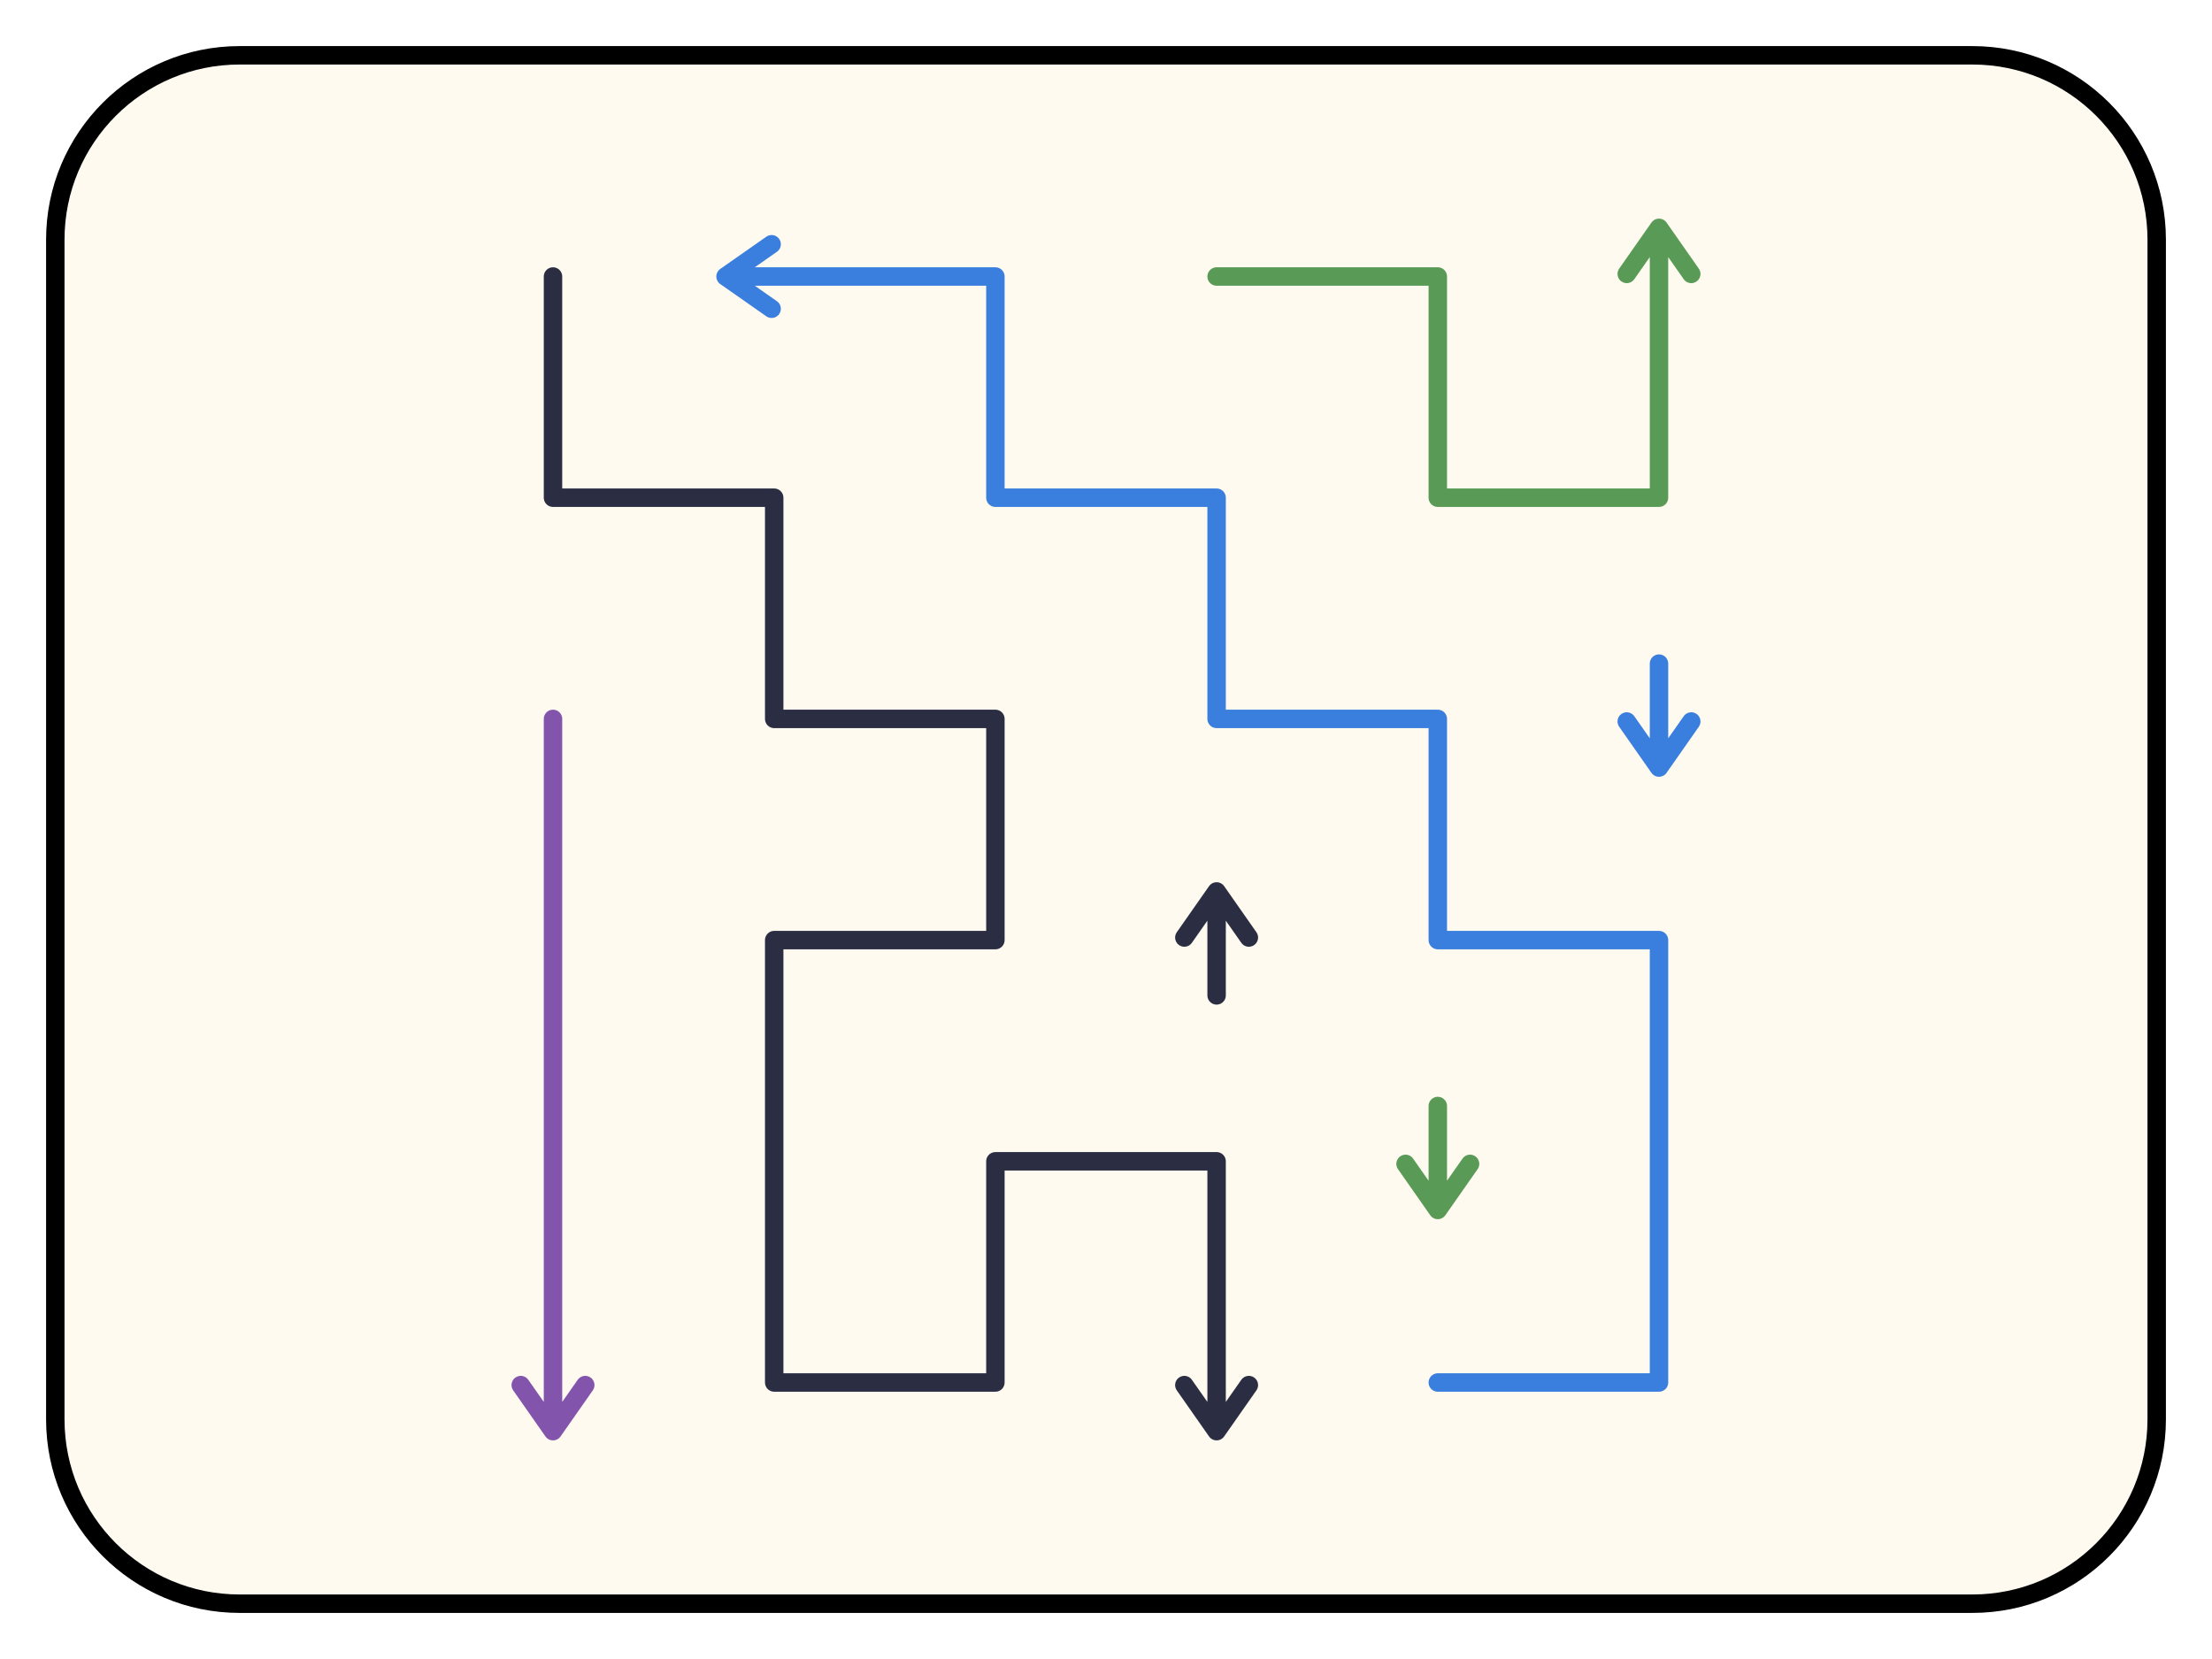
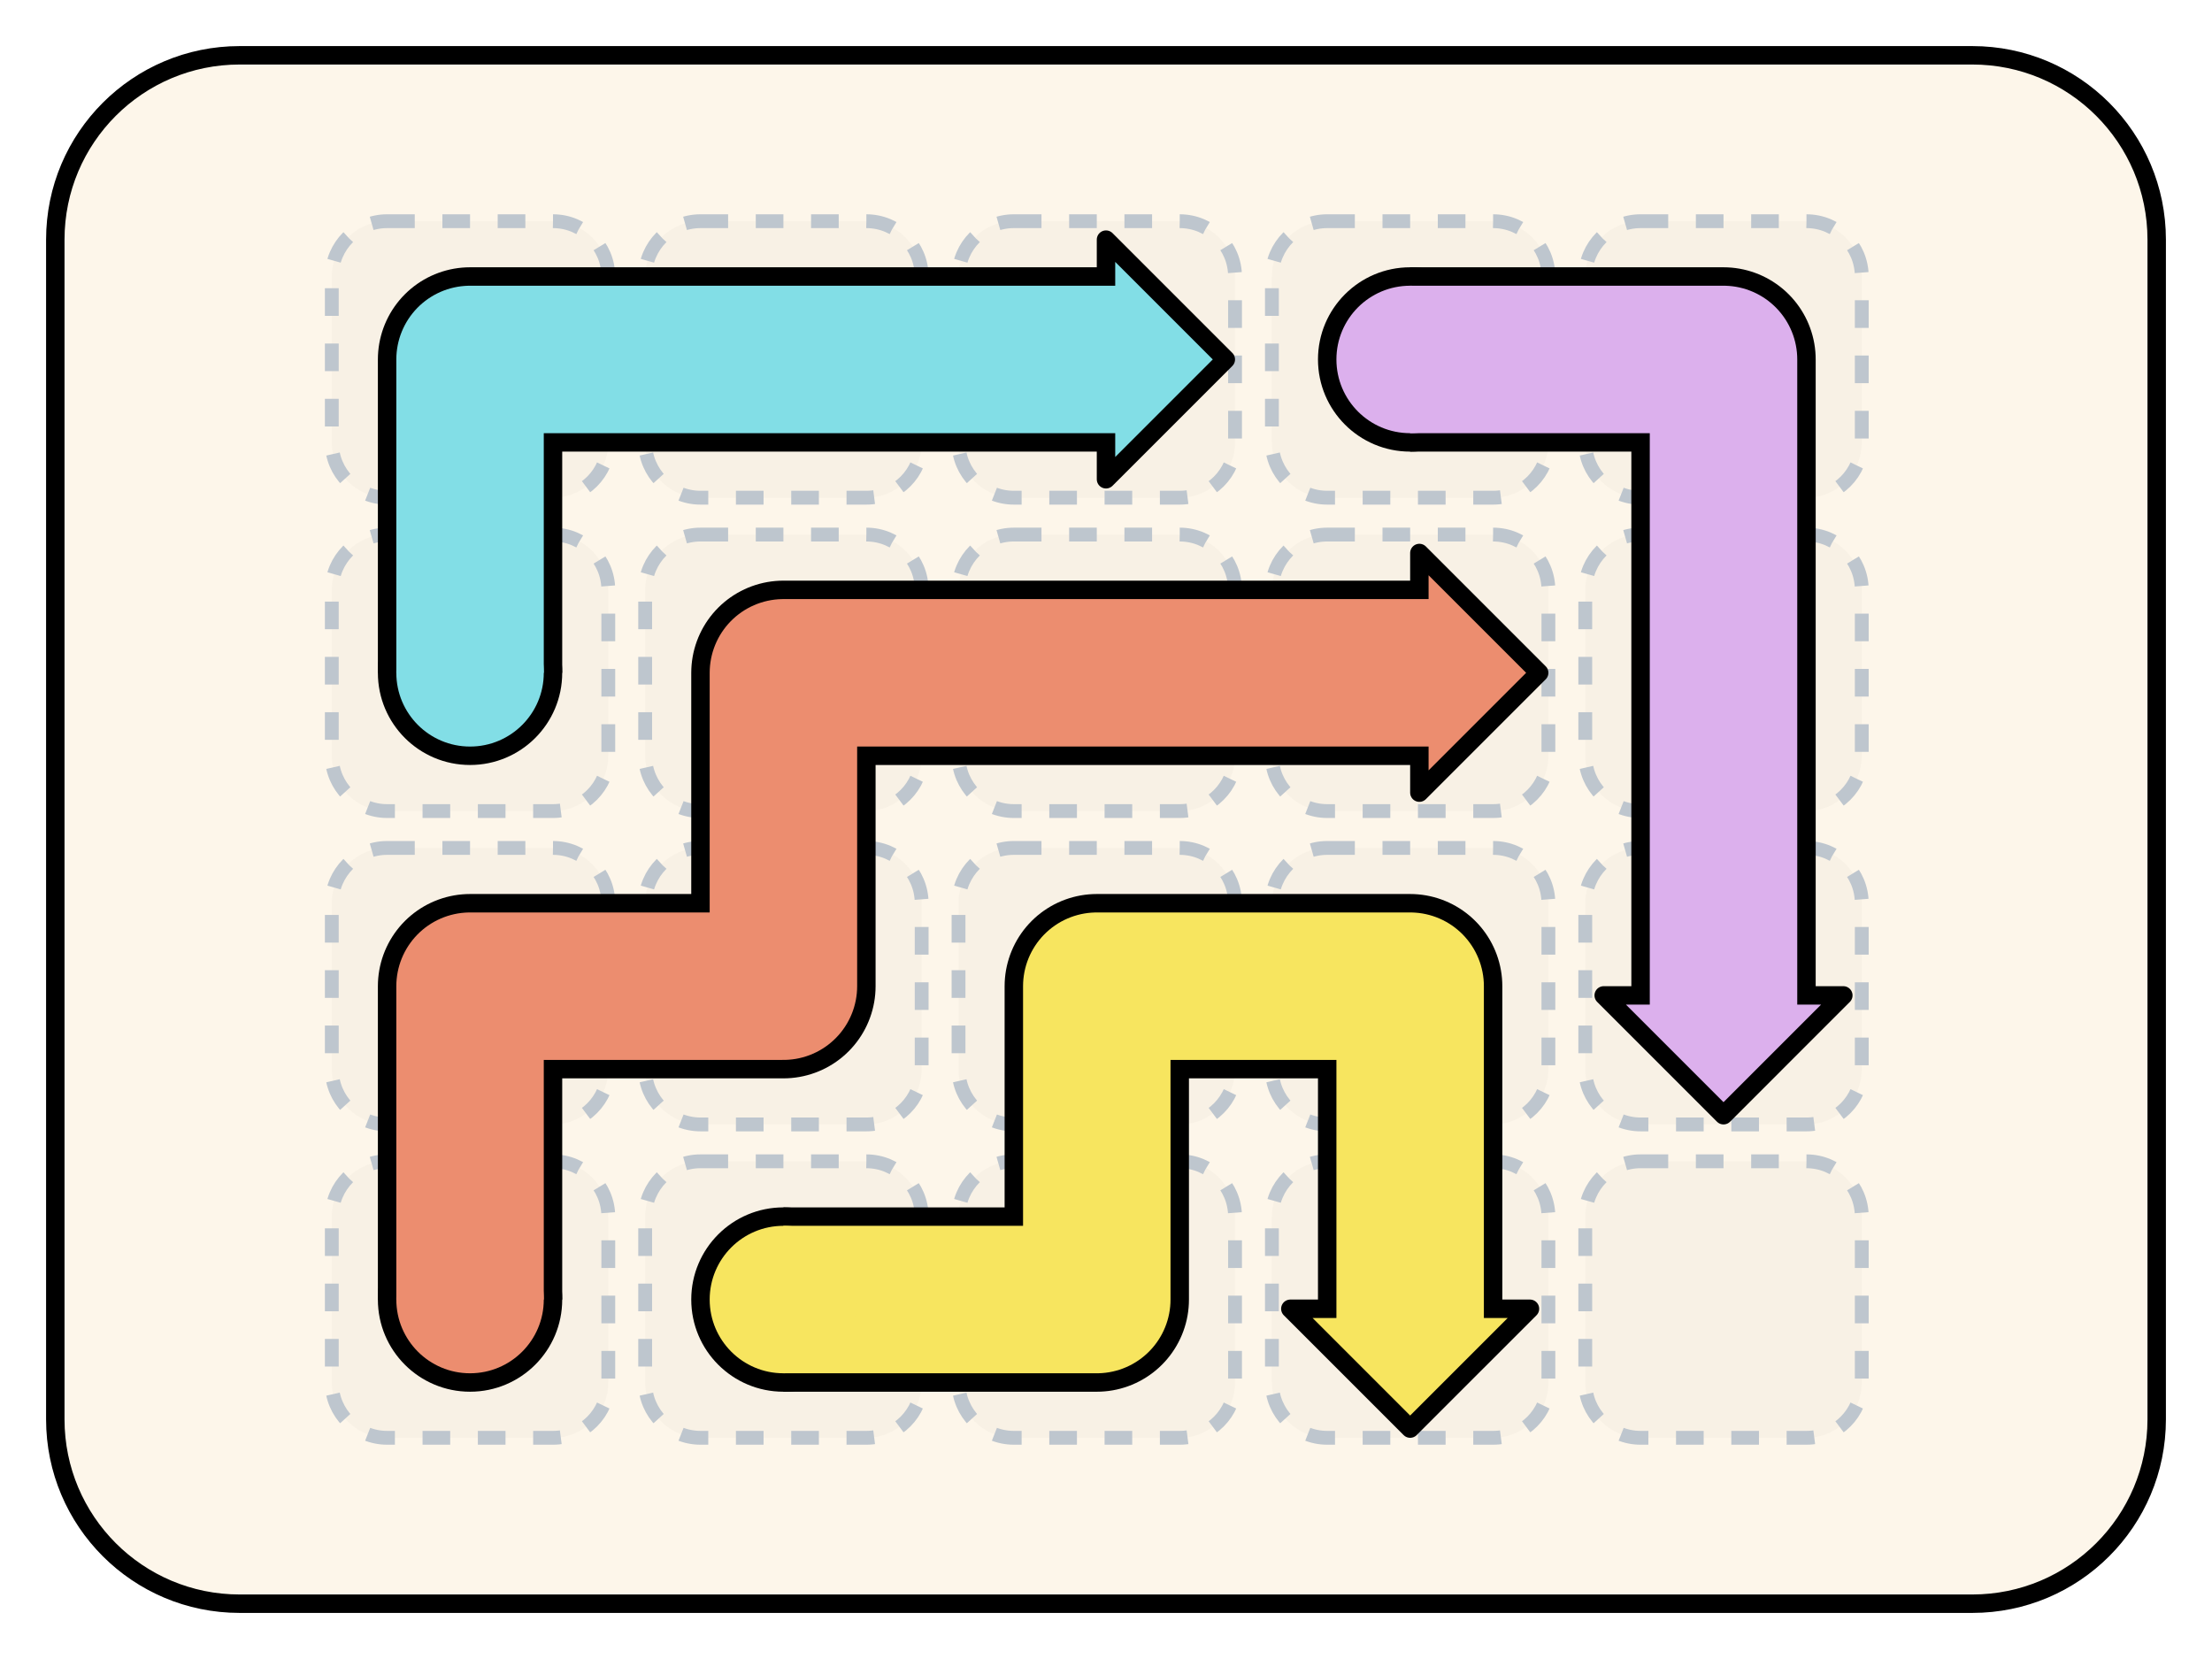
<svg xmlns="http://www.w3.org/2000/svg" viewBox="0 0 240 180" width="240" height="180">
-   <rect x="6" y="6" width="228" height="168" rx="20" fill="#fffaf0" stroke="#000" stroke-width="2" />
-   <g transform="translate(48 18)" fill="none" stroke-width="2" stroke-linecap="round" stroke-linejoin="round">
-     <path d="M12.00 12.00 L12.00 36.00 L36.00 36.00 L36.00 60.00 L60.00 60.00 L60.00 84.00 L36.00 84.00 L36.00 108.00 L36.00 132.00 L60.00 132.00 L60.00 108.00 L84.00 108.00 L84.00 132.00 L84.00 137.28 M80.50 132.28L84.00 137.28L87.50 132.28" stroke="#2b2d42" />
-     <path d="M108.00 132.00 L132.00 132.00 L132.00 108.00 L132.00 84.00 L108.00 84.00 L108.00 60.00 L84.00 60.00 L84.00 36.00 L60.00 36.00 L60.00 12.00 L36.00 12.00 L30.72 12.00 M35.72 8.50L30.72 12.00L35.72 15.50" stroke="#3a7ede" />
-     <path d="M84.00 12.00 L108.00 12.00 L108.00 36.00 L132.00 36.00 L132.00 12.00 L132.00 6.72 M135.50 11.72L132.00 6.72L128.50 11.72" stroke="#589a56" />
-     <path d="M12.00 60.00 L12.00 84.00 L12.00 108.00 L12.00 132.00 L12.00 137.28 M8.50 132.28L12.00 137.28L15.50 132.28" stroke="#8354ac" />
-     <path d="M84.00 90.00 L84.00 84.00 L84.00 78.72 M87.50 83.72L84.00 78.72L80.50 83.72" stroke="#2b2d42" />
-     <path d="M132.00 54.00 L132.00 60.00 L132.00 65.28 M128.50 60.28L132.00 65.28L135.50 60.28" stroke="#3a7ede" />
-     <path d="M108.00 102.00 L108.00 108.00 L108.00 113.28 M104.50 108.28L108.00 113.28L111.50 108.28" stroke="#589a56" />
+   <rect x="6" y="6" width="228" height="168" rx="20" fill="#fdf6ea" stroke="#000" stroke-width="2" />
+   <g transform="translate(36, 24)" fill="none" stroke="#bec6ce" stroke-width="1.5" stroke-dasharray="3 3">
+     <rect x="0" y="0" width="30" height="30" rx="6" fill="rgba(0,0,0,0.02)" />
+     <rect x="34" y="0" width="30" height="30" rx="6" fill="rgba(0,0,0,0.02)" />
+     <rect x="68" y="0" width="30" height="30" rx="6" fill="rgba(0,0,0,0.02)" />
+     <rect x="102" y="0" width="30" height="30" rx="6" fill="rgba(0,0,0,0.02)" />
+     <rect x="136" y="0" width="30" height="30" rx="6" fill="rgba(0,0,0,0.02)" />
+     <rect x="0" y="34" width="30" height="30" rx="6" fill="rgba(0,0,0,0.02)" />
+     <rect x="34" y="34" width="30" height="30" rx="6" fill="rgba(0,0,0,0.02)" />
+     <rect x="68" y="34" width="30" height="30" rx="6" fill="rgba(0,0,0,0.02)" />
+     <rect x="102" y="34" width="30" height="30" rx="6" fill="rgba(0,0,0,0.02)" />
+     <rect x="136" y="34" width="30" height="30" rx="6" fill="rgba(0,0,0,0.02)" />
+     <rect x="0" y="68" width="30" height="30" rx="6" fill="rgba(0,0,0,0.02)" />
+     <rect x="34" y="68" width="30" height="30" rx="6" fill="rgba(0,0,0,0.02)" />
+     <rect x="68" y="68" width="30" height="30" rx="6" fill="rgba(0,0,0,0.02)" />
+     <rect x="102" y="68" width="30" height="30" rx="6" fill="rgba(0,0,0,0.02)" />
+     <rect x="136" y="68" width="30" height="30" rx="6" fill="rgba(0,0,0,0.02)" />
+     <rect x="0" y="102" width="30" height="30" rx="6" fill="rgba(0,0,0,0.02)" />
+     <rect x="34" y="102" width="30" height="30" rx="6" fill="rgba(0,0,0,0.02)" />
+     <rect x="68" y="102" width="30" height="30" rx="6" fill="rgba(0,0,0,0.02)" />
+     <rect x="102" y="102" width="30" height="30" rx="6" fill="rgba(0,0,0,0.02)" />
+     <rect x="136" y="102" width="30" height="30" rx="6" fill="rgba(0,0,0,0.02)" />
+   </g>
+   <g transform="translate(36, 24)">
+     <path d="M 15,117 L 15,83 L 49,83 L 49,49 L 118,49" fill="none" stroke="#000" stroke-width="20" stroke-linejoin="round" />
+     <circle cx="15" cy="117" r="10" fill="#000" />
+     <polygon points="131,49 118,36 118,62" fill="#ec8d6f" stroke="#000" stroke-width="2" stroke-linejoin="round" />
+     <path d="M 15,117 L 15,83 L 49,83 L 49,49 L 119.5,49" fill="none" stroke="#ec8d6f" stroke-width="16" stroke-linejoin="round" />
+     <circle cx="15" cy="117" r="8" fill="#ec8d6f" />
+     <path d="M 49,117 L 83,117 L 83,83 L 117,83 L 117,118" fill="none" stroke="#000" stroke-width="20" stroke-linejoin="round" />
+     <circle cx="49" cy="117" r="10" fill="#000" />
+     <polygon points="117,131 104,118 130,118" fill="#f7e55f" stroke="#000" stroke-width="2" stroke-linejoin="round" />
+     <path d="M 49,117 L 83,117 L 83,83 L 117,83 L 117,119.5" fill="none" stroke="#f7e55f" stroke-width="16" stroke-linejoin="round" />
+     <circle cx="49" cy="117" r="8" fill="#f7e55f" />
+     <path d="M 15,49 L 15,15 L 84,15" fill="none" stroke="#000" stroke-width="20" stroke-linejoin="round" />
+     <circle cx="15" cy="49" r="10" fill="#000" />
+     <polygon points="97,15 84,2 84,28" fill="#82dee6" stroke="#000" stroke-width="2" stroke-linejoin="round" />
+     <path d="M 15,49 L 15,15 L 85.5,15" fill="none" stroke="#82dee6" stroke-width="16" stroke-linejoin="round" />
+     <circle cx="15" cy="49" r="8" fill="#82dee6" />
+     <path d="M 117,15 L 151,15 L 151,84" fill="none" stroke="#000" stroke-width="20" stroke-linejoin="round" />
+     <circle cx="117" cy="15" r="10" fill="#000" />
+     <polygon points="151,97 138,84 164,84" fill="#dcb0ed" stroke="#000" stroke-width="2" stroke-linejoin="round" />
+     <path d="M 117,15 L 151,15 L 151,85.5" fill="none" stroke="#dcb0ed" stroke-width="16" stroke-linejoin="round" />
+     <circle cx="117" cy="15" r="8" fill="#dcb0ed" />
  </g>
</svg>
